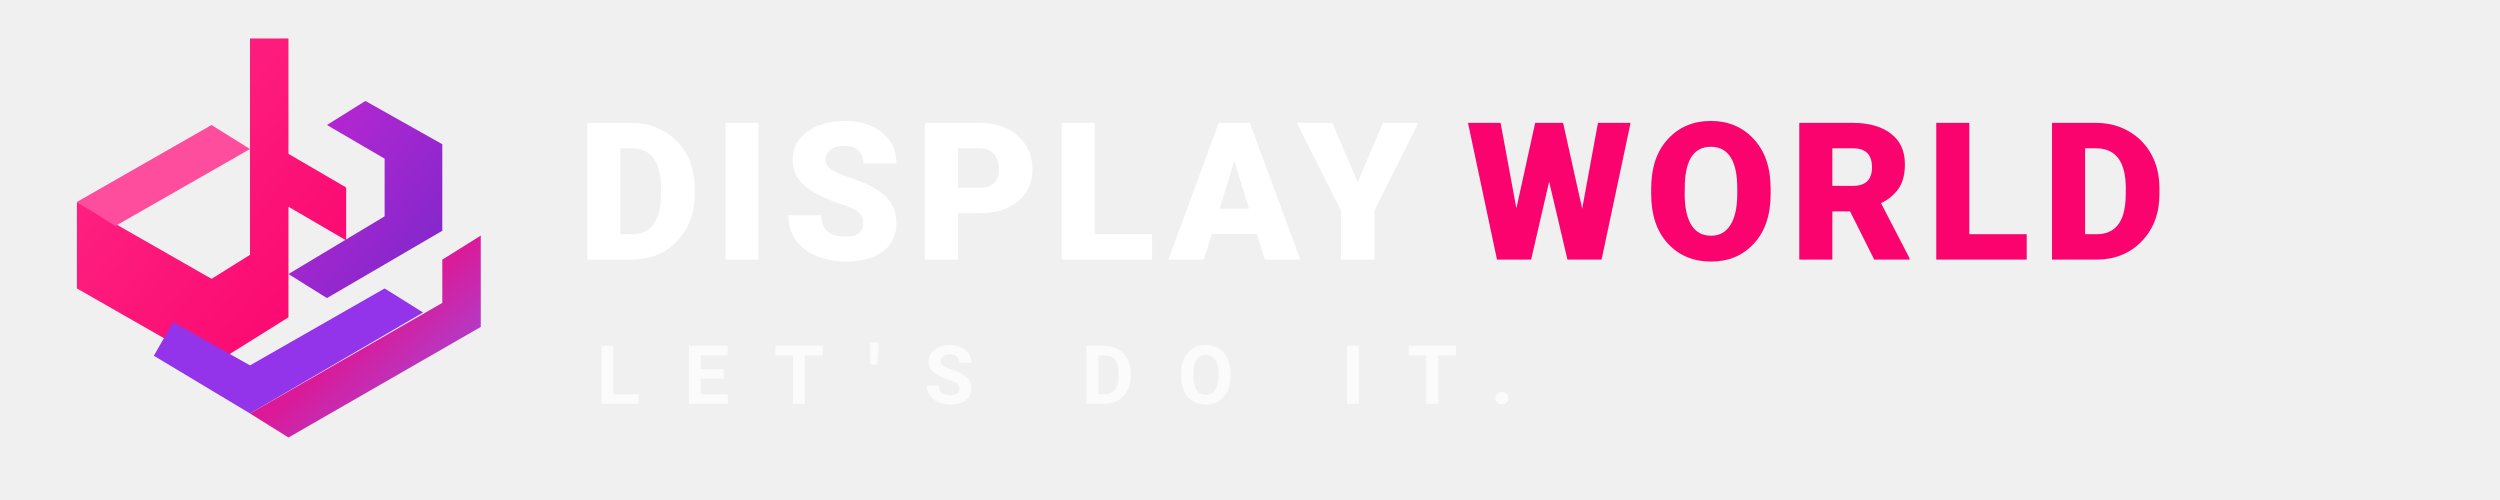
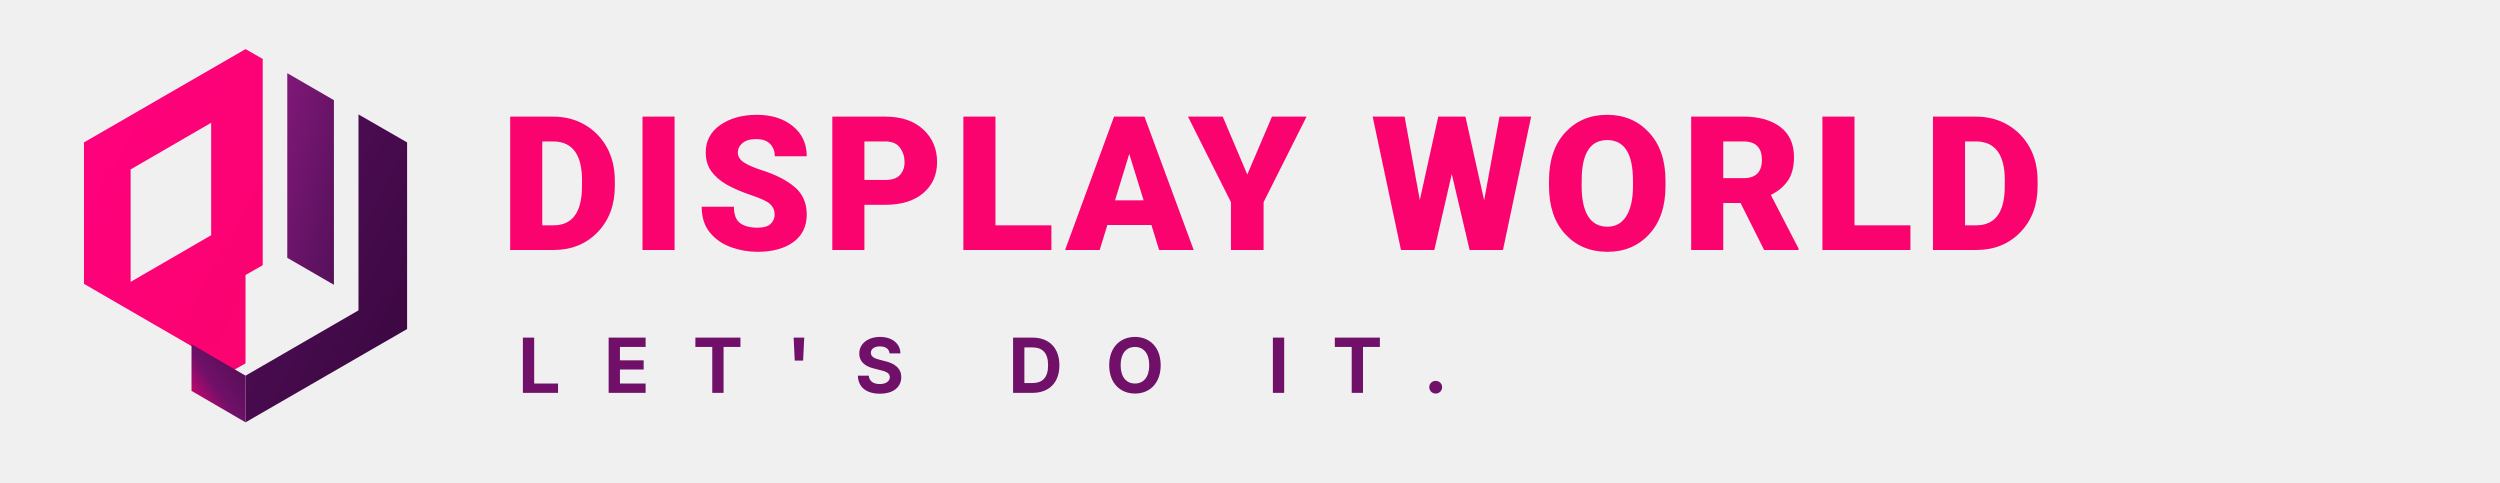
- <svg xmlns="http://www.w3.org/2000/svg" viewBox="0 0 260 52" width="260" height="52" fill="none">
+ <svg xmlns="http://www.w3.org/2000/svg" viewBox="0 0 280 54" width="280" height="54" fill="none">
  <defs>
-     <linearGradient id="dw-pink" x1="0%" y1="0%" x2="100%" y2="100%">
-       <stop offset="0%" stop-color="#ff2a85" />
+     <linearGradient id="hz-pink" x1="0%" y1="0%" x2="100%" y2="100%">
+       <stop offset="0%" stop-color="#ff007f" />
      <stop offset="100%" stop-color="#fa036e" />
    </linearGradient>
-     <linearGradient id="dw-purple" x1="0%" y1="0%" x2="100%" y2="100%">
-       <stop offset="0%" stop-color="#c026d3" />
-       <stop offset="100%" stop-color="#7928ca" />
+     <linearGradient id="hz-purple-mid" x1="0%" y1="0%" x2="100%" y2="100%">
+       <stop offset="0%" stop-color="#801878" />
+       <stop offset="100%" stop-color="#55105a" />
    </linearGradient>
-     <linearGradient id="dw-mark-grad" x1="0%" y1="0%" x2="100%" y2="100%">
-       <stop offset="0%" stop-color="#ff007f" />
-       <stop offset="50%" stop-color="#d91b9a" />
-       <stop offset="100%" stop-color="#8b5cf6" />
+     <linearGradient id="hz-purple-dark" x1="0%" y1="0%" x2="100%" y2="100%">
+       <stop offset="0%" stop-color="#55105a" />
+       <stop offset="100%" stop-color="#38063f" />
+     </linearGradient>
+     <linearGradient id="hz-ribbon" x1="0%" y1="100%" x2="100%" y2="0%">
+       <stop offset="0%" stop-color="#fa036e" />
+       <stop offset="45%" stop-color="#701069" />
+       <stop offset="100%" stop-color="#4a0e4e" />
    </linearGradient>
  </defs>
-   <g transform="translate(4, 2)">
-     <path d="M 22 2 L 26 2 L 26 14 L 32 17.5 L 32 23 L 26 19.5 L 26 31 L 18 36 L 4 28 L 4 19 L 18 27 L 22 24.5 Z" fill="url(#dw-pink)" />
-     <path d="M 4 19 L 18 11 L 22 13.5 L 8 21.5 Z" fill="#ff4d9d" />
-     <path d="M 30 11 L 34 8.5 L 42 13 L 42 22 L 30 29 L 26 26.5 L 36 20.5 L 36 14.5 L 30 11 Z" fill="url(#dw-purple)" />
-     <path d="M 22 36 L 36 28 L 40 30.5 L 22 41 L 12 35 L 14 31.5 Z" fill="#9333ea" />
-     <path d="M 42 25 L 46 22.5 L 46 32 L 26 43.5 L 22 41 L 42 29.5 Z" fill="url(#dw-mark-grad)" />
+   <g transform="translate(0, 0) scale(0.55)">
+     <path fill-rule="evenodd" fill="url(#hz-pink)" d="       M 50 10       L 53.5 12       L 53.5 54       L 50 56       L 50 74       L 47.5 75.4       L 17.1 57.8       L 17.1 29       L 50 10 Z              M 26.6 34.5       L 43 25       L 43 47.9       L 26.6 57.4 Z     " />
+     <path fill="url(#hz-purple-mid)" d="       M 58.5 14.9       L 68 20.4       L 68 58       L 58.5 52.5 Z     " />
+     <path fill="url(#hz-purple-dark)" d="       M 73 23.3       L 82.9 29       L 82.9 67       L 50 86       L 50 76.5       L 73 63.2       L 73 23.3 Z     " />
+     <path fill="url(#hz-ribbon)" d="       M 50 76.5       L 50 86       L 39 79.6       L 39 70.1 Z     " />
  </g>
-   <g transform="translate(60, 0)">
-     <text x="0" y="27" font-family="-apple-system, BlinkMacSystemFont, 'Outfit', 'Space Grotesk', 'Segoe UI', Roboto, sans-serif" font-weight="900" font-size="20" letter-spacing="1.2">
-       <tspan fill="#ffffff">DISPLAY </tspan>
-       <tspan fill="#fa036e">WORLD</tspan>
+   <g transform="translate(56, 0)">
+     <text x="0" y="28" font-family="-apple-system, BlinkMacSystemFont, 'Montserrat', 'Space Grotesk', 'Outfit', 'Segoe UI', Roboto, sans-serif" font-weight="900" font-size="21" letter-spacing="1">
+       <tspan fill="#fa036e">DISPLAY WORLD</tspan>
    </text>
-     <text x="2" y="42" font-family="-apple-system, BlinkMacSystemFont, 'Space Grotesk', 'Outfit', 'Segoe UI', Roboto, sans-serif" font-weight="700" font-size="8.5" fill="rgba(255,255,255,0.7)" letter-spacing="4.5">LET'S DO IT.</text>
+     <text x="2" y="44" font-family="-apple-system, BlinkMacSystemFont, 'Space Grotesk', 'Outfit', sans-serif" font-weight="700" font-size="8.5" fill="#701069" letter-spacing="4.8">LET'S DO IT.</text>
  </g>
</svg>
